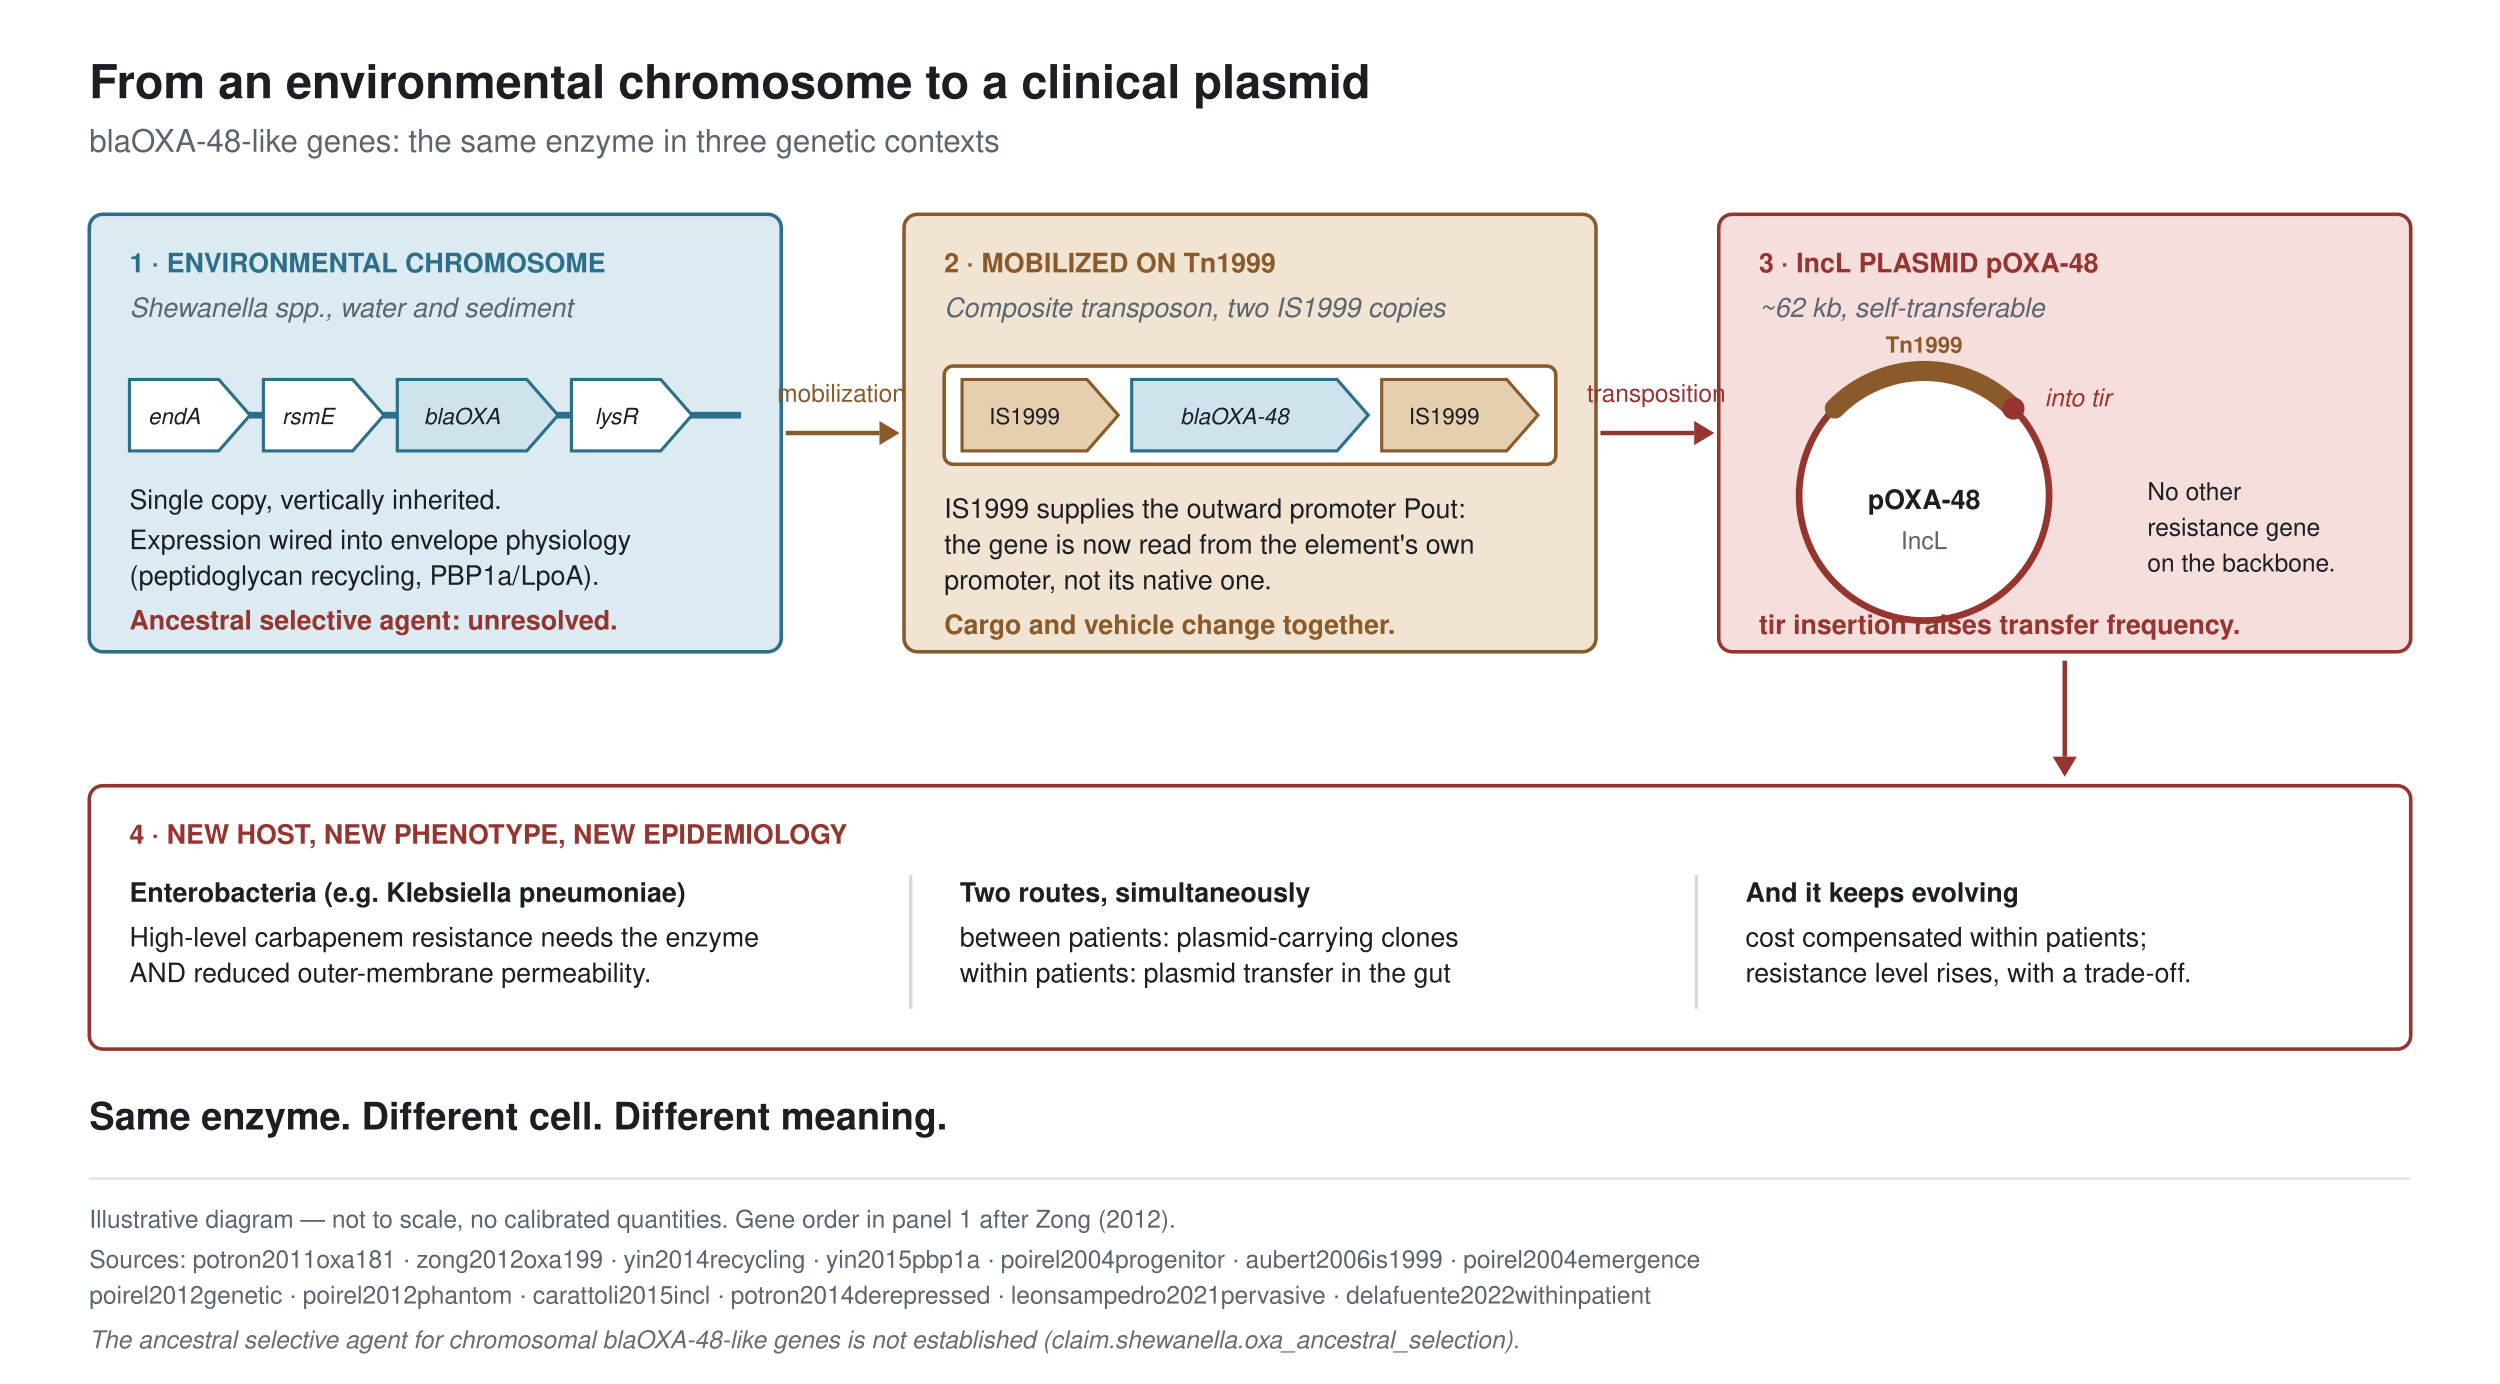
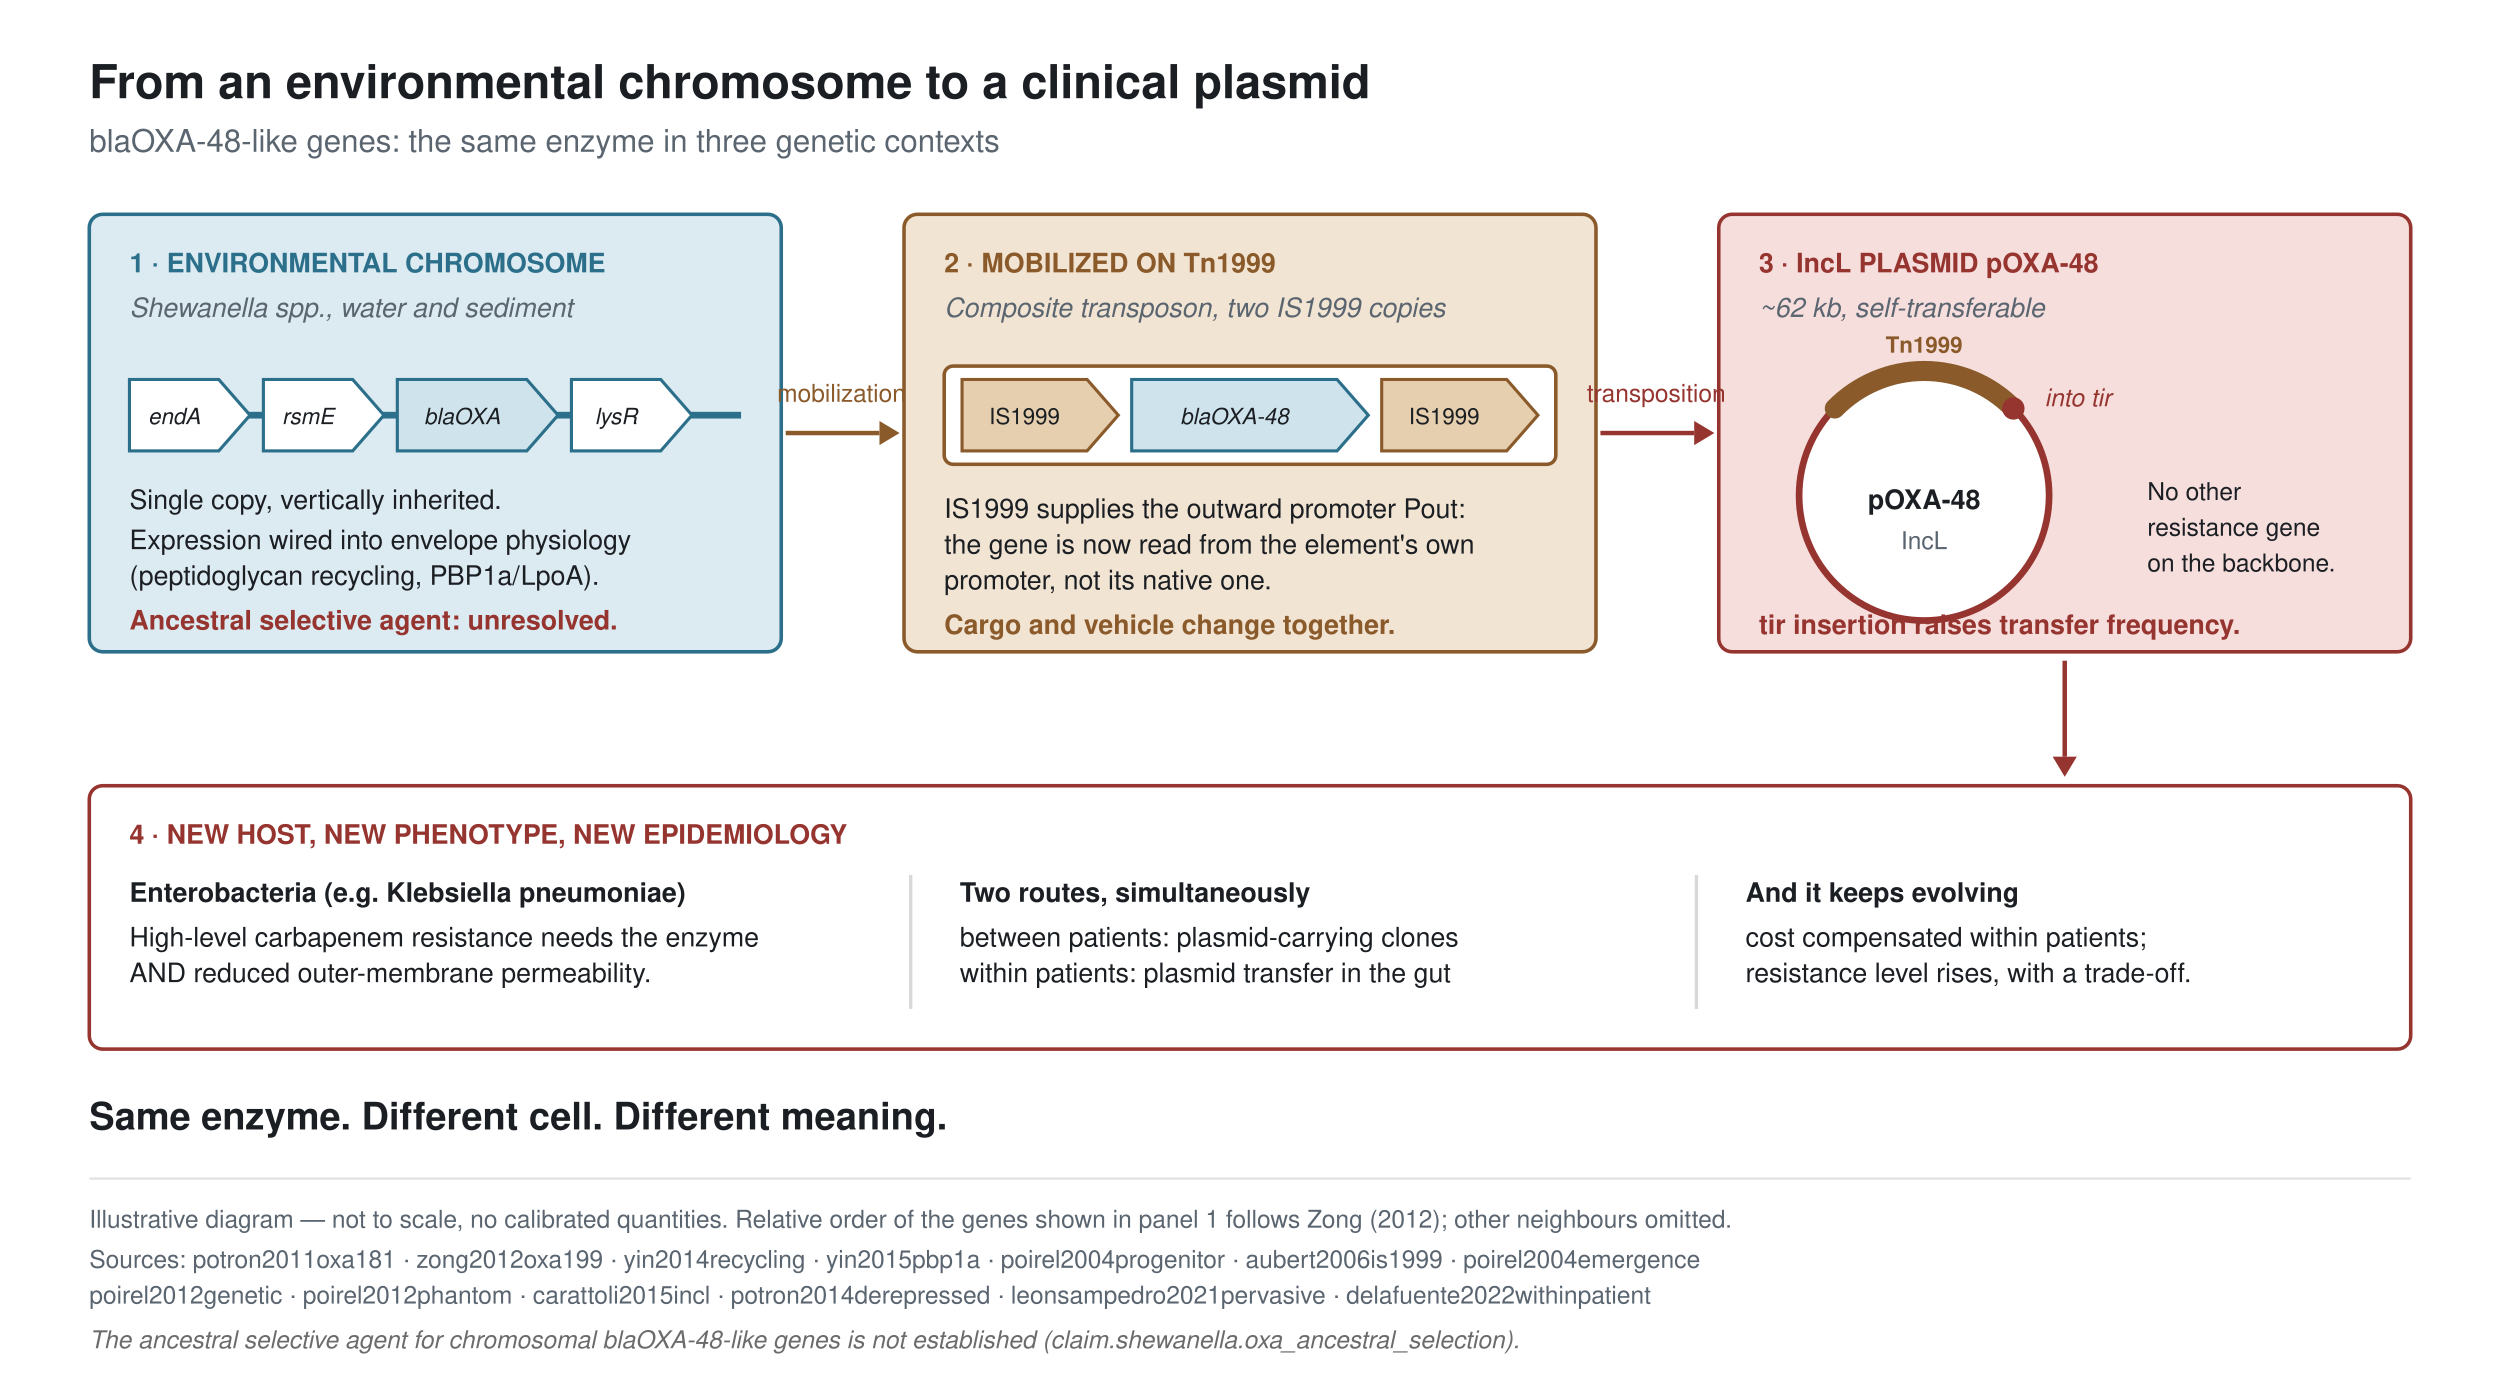
<svg xmlns="http://www.w3.org/2000/svg" width="1120" height="620" viewBox="0 0 1120 620">
  <rect width="1120" height="620" fill="#ffffff" />
  <text x="40" y="44" font-family="Helvetica,Arial,sans-serif" font-size="21" fill="#1b1f23" text-anchor="start" font-weight="bold" font-style="normal">From an environmental chromosome to a clinical plasmid</text>
  <text x="40" y="68" font-family="Helvetica,Arial,sans-serif" font-size="14" fill="#5a6570" text-anchor="start" font-weight="normal" font-style="normal">blaOXA-48-like genes: the same enzyme in three genetic contexts</text>
  <rect x="40" y="96" width="310" height="196" rx="6" fill="#dceaf1" stroke="#2b6f8a" stroke-width="1.6" />
  <text x="58" y="122" font-family="Helvetica,Arial,sans-serif" font-size="12" fill="#2b6f8a" text-anchor="start" font-weight="bold" font-style="normal">1 · ENVIRONMENTAL CHROMOSOME</text>
  <text x="58" y="142" font-family="Helvetica,Arial,sans-serif" font-size="12" fill="#5a6570" text-anchor="start" font-weight="normal" font-style="italic">Shewanella spp., water and sediment</text>
  <line x1="58" y1="186" x2="332" y2="186" stroke="#2b6f8a" stroke-width="3" />
  <polygon points="58,170 98,170 112,186.0 98,202 58,202" fill="#ffffff" stroke="#2b6f8a" stroke-width="1.4" />
  <text x="78.0" y="190.0" font-family="Helvetica,Arial,sans-serif" font-size="10" fill="#1b1f23" text-anchor="middle" font-weight="normal" font-style="italic">endA</text>
  <polygon points="118,170 158,170 172,186.0 158,202 118,202" fill="#ffffff" stroke="#2b6f8a" stroke-width="1.4" />
  <text x="138.0" y="190.0" font-family="Helvetica,Arial,sans-serif" font-size="10" fill="#1b1f23" text-anchor="middle" font-weight="normal" font-style="italic">rsmE</text>
  <polygon points="178,170 236,170 250,186.0 236,202 178,202" fill="#cfe3ec" stroke="#2b6f8a" stroke-width="1.4" />
  <text x="207.0" y="190.0" font-family="Helvetica,Arial,sans-serif" font-size="10" fill="#1b1f23" text-anchor="middle" font-weight="normal" font-style="italic">blaOXA</text>
  <polygon points="256,170 296,170 310,186.0 296,202 256,202" fill="#ffffff" stroke="#2b6f8a" stroke-width="1.4" />
  <text x="276.0" y="190.0" font-family="Helvetica,Arial,sans-serif" font-size="10" fill="#1b1f23" text-anchor="middle" font-weight="normal" font-style="italic">lysR</text>
  <text x="58" y="228" font-family="Helvetica,Arial,sans-serif" font-size="12" fill="#1b1f23" text-anchor="start" font-weight="normal" font-style="normal">Single copy, vertically inherited.</text>
  <text x="58" y="246" font-family="Helvetica,Arial,sans-serif" font-size="12" fill="#1b1f23" text-anchor="start" font-weight="normal" font-style="normal">Expression wired into envelope physiology</text>
  <text x="58" y="262" font-family="Helvetica,Arial,sans-serif" font-size="12" fill="#1b1f23" text-anchor="start" font-weight="normal" font-style="normal">(peptidoglycan recycling, PBP1a/LpoA).</text>
  <text x="58" y="282" font-family="Helvetica,Arial,sans-serif" font-size="12" fill="#96342f" text-anchor="start" font-weight="bold" font-style="normal">Ancestral selective agent: unresolved.</text>
  <rect x="405" y="96" width="310" height="196" rx="6" fill="#f2e4d2" stroke="#8a5a2b" stroke-width="1.6" />
  <text x="423" y="122" font-family="Helvetica,Arial,sans-serif" font-size="12" fill="#8a5a2b" text-anchor="start" font-weight="bold" font-style="normal">2 · MOBILIZED ON Tn1999</text>
  <text x="423" y="142" font-family="Helvetica,Arial,sans-serif" font-size="12" fill="#5a6570" text-anchor="start" font-weight="normal" font-style="italic">Composite transposon, two IS1999 copies</text>
  <rect x="423" y="164" width="274" height="44" rx="4" fill="#ffffff" stroke="#8a5a2b" stroke-width="1.6" />
  <polygon points="431,170 487,170 501,186.0 487,202 431,202" fill="#e6cfae" stroke="#8a5a2b" stroke-width="1.4" />
  <text x="459.0" y="190.0" font-family="Helvetica,Arial,sans-serif" font-size="10" fill="#1b1f23" text-anchor="middle" font-weight="normal" font-style="normal">IS1999</text>
  <polygon points="507,170 599,170 613,186.0 599,202 507,202" fill="#cfe3ec" stroke="#2b6f8a" stroke-width="1.4" />
  <text x="553.0" y="190.0" font-family="Helvetica,Arial,sans-serif" font-size="10" fill="#1b1f23" text-anchor="middle" font-weight="normal" font-style="italic">blaOXA-48</text>
  <polygon points="619,170 675,170 689,186.0 675,202 619,202" fill="#e6cfae" stroke="#8a5a2b" stroke-width="1.4" />
  <text x="647.0" y="190.0" font-family="Helvetica,Arial,sans-serif" font-size="10" fill="#1b1f23" text-anchor="middle" font-weight="normal" font-style="normal">IS1999</text>
  <text x="423" y="232" font-family="Helvetica,Arial,sans-serif" font-size="12" fill="#1b1f23" text-anchor="start" font-weight="normal" font-style="normal">IS1999 supplies the outward promoter Pout:</text>
  <text x="423" y="248" font-family="Helvetica,Arial,sans-serif" font-size="12" fill="#1b1f23" text-anchor="start" font-weight="normal" font-style="normal">the gene is now read from the element's own</text>
  <text x="423" y="264" font-family="Helvetica,Arial,sans-serif" font-size="12" fill="#1b1f23" text-anchor="start" font-weight="normal" font-style="normal">promoter, not its native one.</text>
  <text x="423" y="284" font-family="Helvetica,Arial,sans-serif" font-size="12" fill="#8a5a2b" text-anchor="start" font-weight="bold" font-style="normal">Cargo and vehicle change together.</text>
  <rect x="770" y="96" width="310" height="196" rx="6" fill="#f6dedc" stroke="#96342f" stroke-width="1.6" />
  <text x="788" y="122" font-family="Helvetica,Arial,sans-serif" font-size="12" fill="#96342f" text-anchor="start" font-weight="bold" font-style="normal">3 · IncL PLASMID pOXA-48</text>
  <text x="788" y="142" font-family="Helvetica,Arial,sans-serif" font-size="12" fill="#5a6570" text-anchor="start" font-weight="normal" font-style="italic">~62 kb, self-transferable</text>
  <circle cx="862" cy="222" r="56" fill="#ffffff" stroke="#96342f" stroke-width="3" />
  <path d="M 822 183 A 56 56 0 0 1 902 183" fill="none" stroke="#8a5a2b" stroke-width="9" stroke-linecap="round" />
  <text x="862" y="158" font-family="Helvetica,Arial,sans-serif" font-size="10" fill="#8a5a2b" text-anchor="middle" font-weight="bold" font-style="normal">Tn1999</text>
  <text x="862" y="228" font-family="Helvetica,Arial,sans-serif" font-size="12" fill="#1b1f23" text-anchor="middle" font-weight="bold" font-style="normal">pOXA-48</text>
  <text x="862" y="246" font-family="Helvetica,Arial,sans-serif" font-size="11" fill="#5a6570" text-anchor="middle" font-weight="normal" font-style="normal">IncL</text>
  <circle cx="902" cy="183" r="5" fill="#96342f" />
  <text x="916" y="182" font-family="Helvetica,Arial,sans-serif" font-size="11" fill="#96342f" text-anchor="start" font-weight="normal" font-style="italic">into tir</text>
  <text x="962" y="224" font-family="Helvetica,Arial,sans-serif" font-size="11" fill="#1b1f23" text-anchor="start" font-weight="normal" font-style="normal">No other</text>
  <text x="962" y="240" font-family="Helvetica,Arial,sans-serif" font-size="11" fill="#1b1f23" text-anchor="start" font-weight="normal" font-style="normal">resistance gene</text>
  <text x="962" y="256" font-family="Helvetica,Arial,sans-serif" font-size="11" fill="#1b1f23" text-anchor="start" font-weight="normal" font-style="normal">on the backbone.</text>
  <text x="788" y="284" font-family="Helvetica,Arial,sans-serif" font-size="12" fill="#96342f" text-anchor="start" font-weight="bold" font-style="normal">tir insertion raises transfer frequency.</text>
  <line x1="352" y1="194" x2="394" y2="194" stroke="#8a5a2b" stroke-width="2.0" />
  <polygon points="403,194 394,188.6 394,199.4" fill="#8a5a2b" />
  <text x="377" y="180" font-family="Helvetica,Arial,sans-serif" font-size="11" fill="#8a5a2b" text-anchor="middle" font-weight="normal" font-style="normal">mobilization</text>
  <line x1="717" y1="194" x2="759" y2="194" stroke="#96342f" stroke-width="2.0" />
  <polygon points="768,194 759,188.6 759,199.4" fill="#96342f" />
  <text x="742" y="180" font-family="Helvetica,Arial,sans-serif" font-size="11" fill="#96342f" text-anchor="middle" font-weight="normal" font-style="normal">transposition</text>
  <line x1="925" y1="296" x2="925" y2="339" stroke="#96342f" stroke-width="2.0" />
  <polygon points="925,348 919.6,339 930.4,339" fill="#96342f" />
  <rect x="40" y="352" width="1040" height="118" rx="6" fill="#ffffff" stroke="#96342f" stroke-width="1.6" />
  <text x="58" y="378" font-family="Helvetica,Arial,sans-serif" font-size="12" fill="#96342f" text-anchor="start" font-weight="bold" font-style="normal">4 · NEW HOST, NEW PHENOTYPE, NEW EPIDEMIOLOGY</text>
  <text x="58" y="404" font-family="Helvetica,Arial,sans-serif" font-size="12" fill="#1b1f23" text-anchor="start" font-weight="bold" font-style="normal">Enterobacteria (e.g. Klebsiella pneumoniae)</text>
  <text x="58" y="424" font-family="Helvetica,Arial,sans-serif" font-size="12" fill="#1b1f23" text-anchor="start" font-weight="normal" font-style="normal">High-level carbapenem resistance needs the enzyme</text>
  <text x="58" y="440" font-family="Helvetica,Arial,sans-serif" font-size="12" fill="#1b1f23" text-anchor="start" font-weight="normal" font-style="normal">AND reduced outer-membrane permeability.</text>
  <line x1="408" y1="392" x2="408" y2="452" stroke="#d8d8d8" stroke-width="1.5" />
  <text x="430" y="404" font-family="Helvetica,Arial,sans-serif" font-size="12" fill="#1b1f23" text-anchor="start" font-weight="bold" font-style="normal">Two routes, simultaneously</text>
  <text x="430" y="424" font-family="Helvetica,Arial,sans-serif" font-size="12" fill="#1b1f23" text-anchor="start" font-weight="normal" font-style="normal">between patients: plasmid-carrying clones</text>
  <text x="430" y="440" font-family="Helvetica,Arial,sans-serif" font-size="12" fill="#1b1f23" text-anchor="start" font-weight="normal" font-style="normal">within patients: plasmid transfer in the gut</text>
  <line x1="760" y1="392" x2="760" y2="452" stroke="#d8d8d8" stroke-width="1.5" />
  <text x="782" y="404" font-family="Helvetica,Arial,sans-serif" font-size="12" fill="#1b1f23" text-anchor="start" font-weight="bold" font-style="normal">And it keeps evolving</text>
  <text x="782" y="424" font-family="Helvetica,Arial,sans-serif" font-size="12" fill="#1b1f23" text-anchor="start" font-weight="normal" font-style="normal">cost compensated within patients;</text>
  <text x="782" y="440" font-family="Helvetica,Arial,sans-serif" font-size="12" fill="#1b1f23" text-anchor="start" font-weight="normal" font-style="normal">resistance level rises, with a trade-off.</text>
  <text x="40" y="506" font-family="Helvetica,Arial,sans-serif" font-size="17" fill="#1b1f23" text-anchor="start" font-weight="bold" font-style="normal">Same enzyme.  Different cell.  Different meaning.</text>
  <line x1="40" y1="528" x2="1080" y2="528" stroke="#e2e2e2" stroke-width="1" />
-   <text x="40" y="550" font-family="Helvetica,Arial,sans-serif" font-size="11" fill="#5a6570" text-anchor="start" font-weight="normal" font-style="normal">Illustrative diagram — not to scale, no calibrated quantities. Gene order in panel 1 after Zong (2012).</text>
+   <text x="40" y="550" font-family="Helvetica,Arial,sans-serif" font-size="11" fill="#5a6570" text-anchor="start" font-weight="normal" font-style="normal">Illustrative diagram — not to scale, no calibrated quantities. Relative order of the genes shown in panel 1 follows Zong (2012); other neighbours omitted.</text>
  <text x="40" y="568" font-family="Helvetica,Arial,sans-serif" font-size="11" fill="#5a6570" text-anchor="start" font-weight="normal" font-style="normal">Sources: potron2011oxa181 · zong2012oxa199 · yin2014recycling · yin2015pbp1a · poirel2004progenitor · aubert2006is1999 · poirel2004emergence</text>
  <text x="40" y="584" font-family="Helvetica,Arial,sans-serif" font-size="11" fill="#5a6570" text-anchor="start" font-weight="normal" font-style="normal">poirel2012genetic · poirel2012phantom · carattoli2015incl · potron2014derepressed · leonsampedro2021pervasive · delafuente2022withinpatient</text>
  <text x="40" y="604" font-family="Helvetica,Arial,sans-serif" font-size="11" fill="#6b6b6b" text-anchor="start" font-weight="normal" font-style="italic">The ancestral selective agent for chromosomal blaOXA-48-like genes is not established (claim.shewanella.oxa_ancestral_selection).</text>
</svg>
